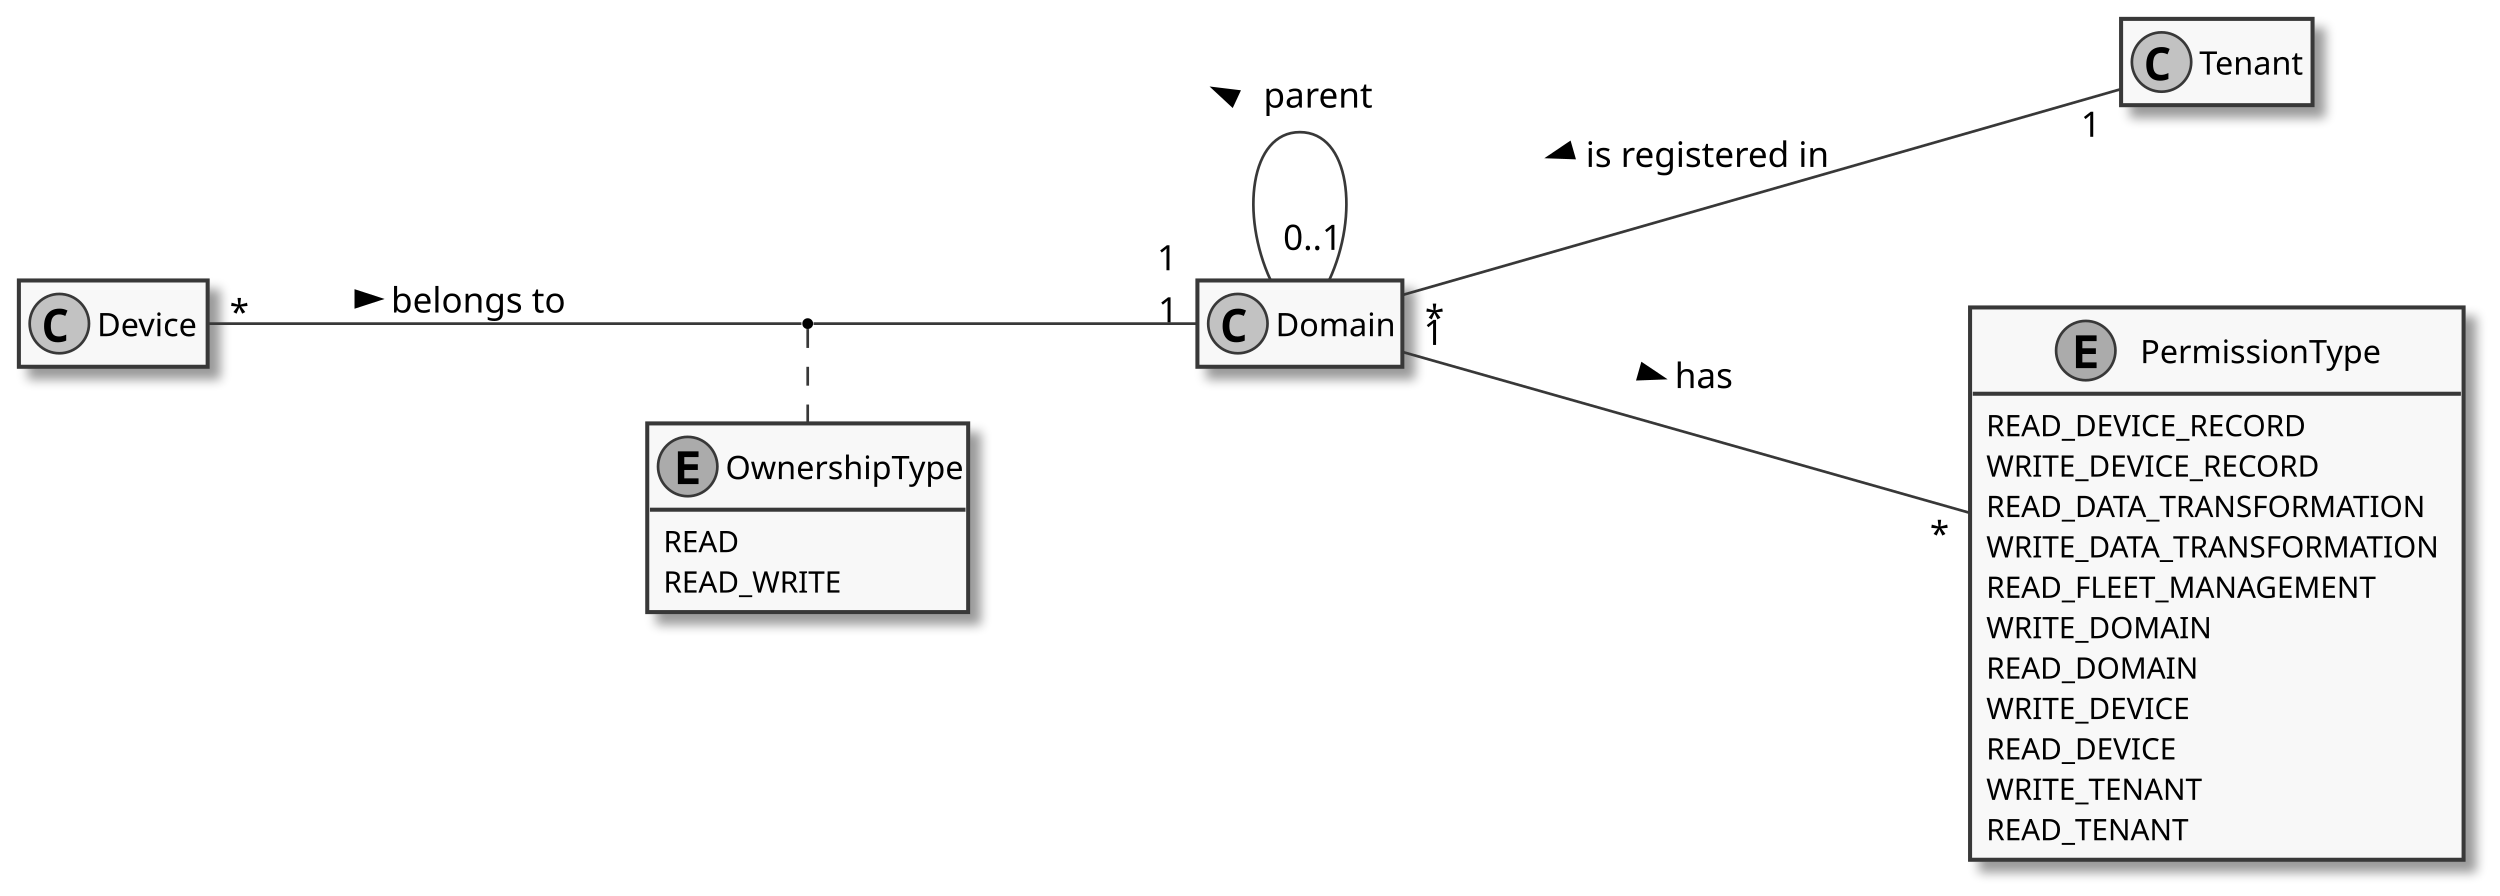
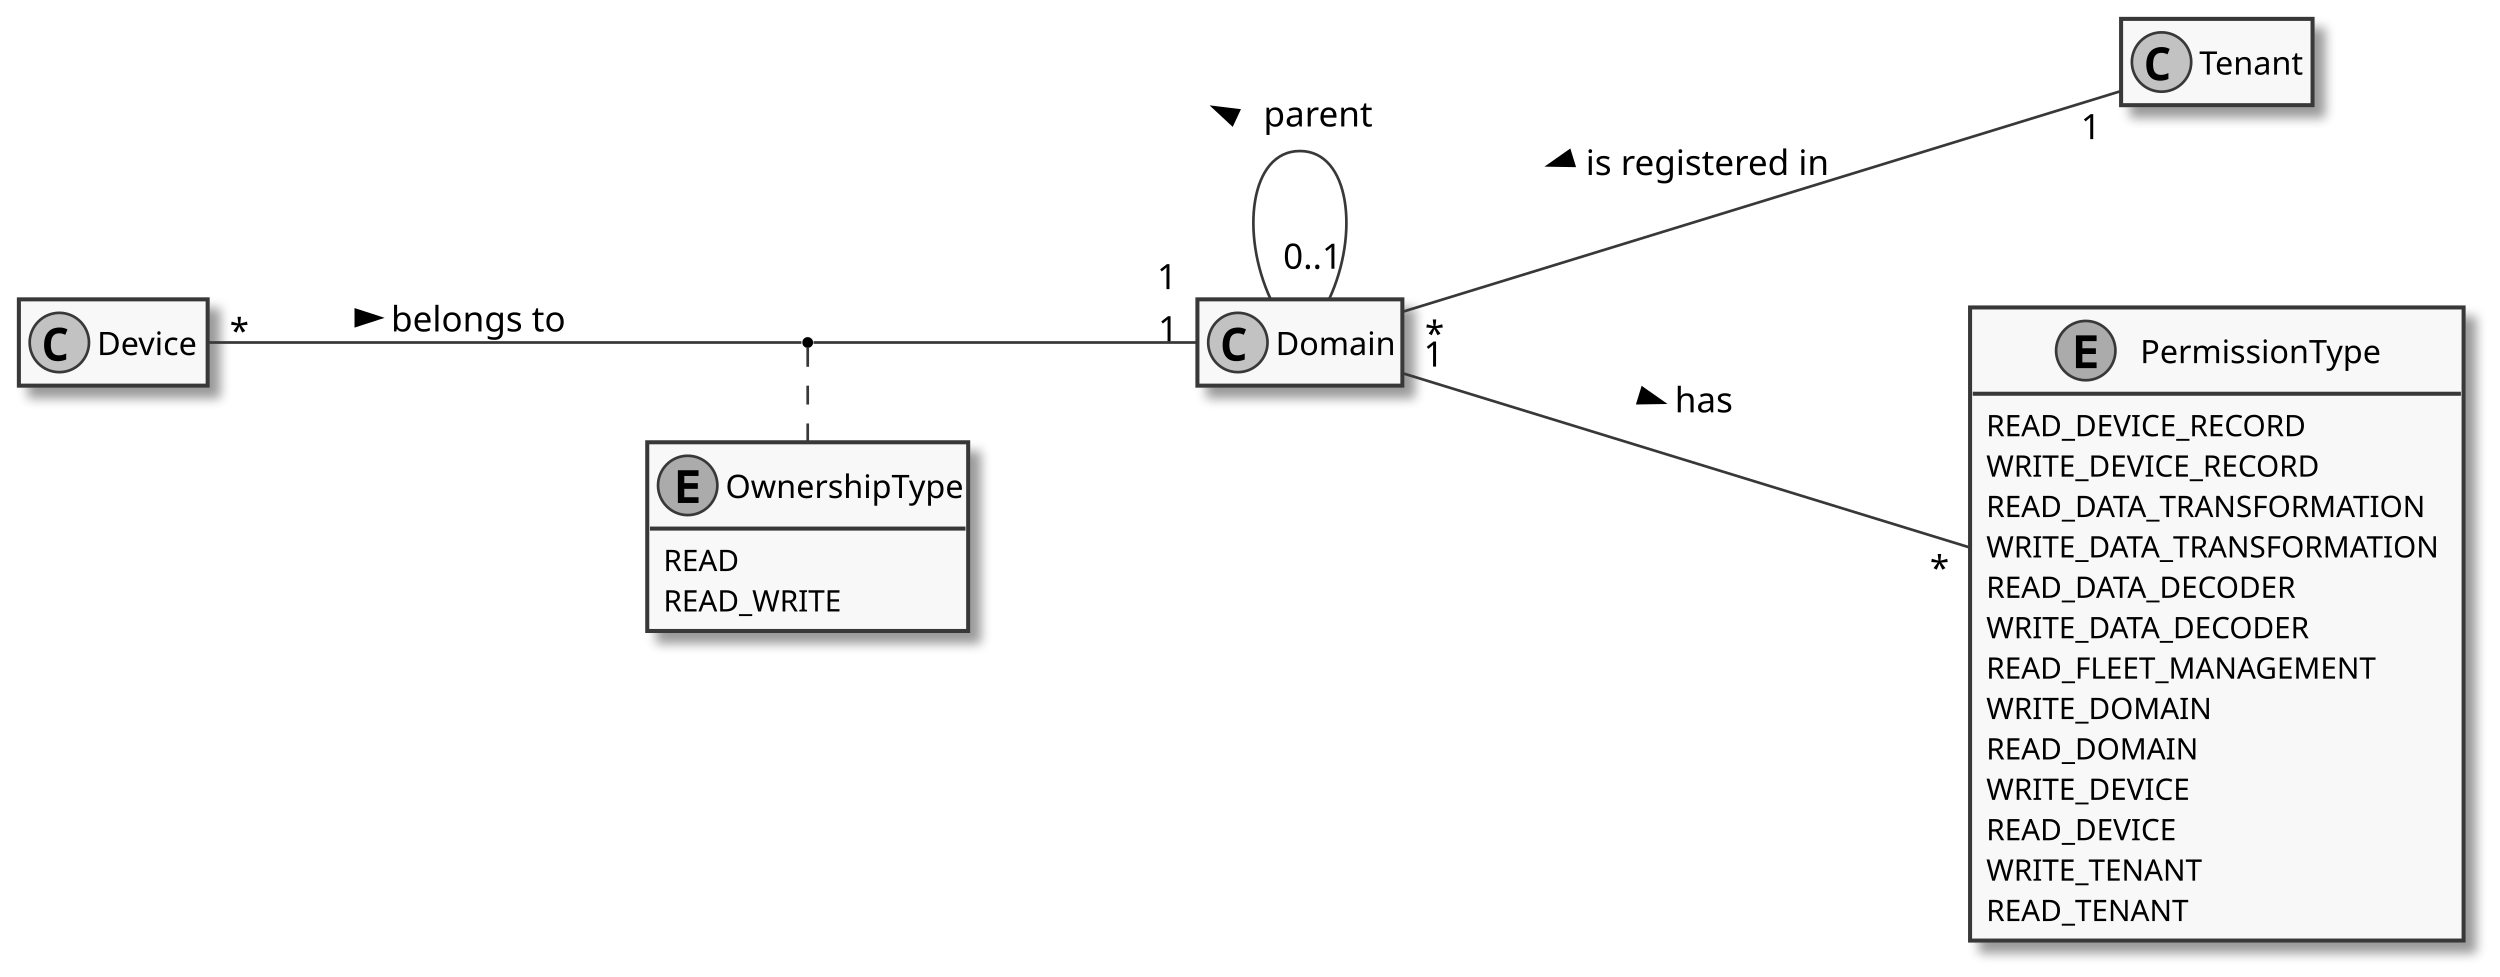
- <svg xmlns="http://www.w3.org/2000/svg" contentScriptType="application/ecmascript" contentStyleType="text/css" height="332px" preserveAspectRatio="none" style="width:927px;height:332px;background:#FFFFFF;" version="1.1" viewBox="0 0 927 332" width="927px" zoomAndPan="magnify">
+ <svg xmlns="http://www.w3.org/2000/svg" contentScriptType="application/ecmascript" contentStyleType="text/css" height="362px" preserveAspectRatio="none" style="width:927px;height:362px;background:#FFFFFF;" version="1.1" viewBox="0 0 927 362" width="927px" zoomAndPan="magnify">
  <defs>
-     <filter height="300%" id="fx9i4a3p1lqz8" width="300%" x="-1" y="-1">
+     <filter height="300%" id="frzq35c1k1ul1" width="300%" x="-1" y="-1">
      <feGaussianBlur result="blurOut" stdDeviation="2.0" />
      <feColorMatrix in="blurOut" result="blurOut2" type="matrix" values="0 0 0 0 0 0 0 0 0 0 0 0 0 0 0 0 0 0 .4 0" />
      <feOffset dx="4.0" dy="4.0" in="blurOut2" result="blurOut3" />
      <feBlend in="SourceGraphic" in2="blurOut3" mode="normal" />
    </filter>
  </defs>
  <g>
-     <rect codeLine="6" fill="#F8F8F8" filter="url(#fx9i4a3p1lqz8)" height="32" id="Domain" style="stroke:#383838;stroke-width:1.5;" width="76" x="444" y="104" />
-     <ellipse cx="459" cy="120" fill="#C2C2C2" rx="11" ry="11" style="stroke:#383838;stroke-width:1.0;" />
-     <path d="M458.469,126.922 Q456.719,126.922 455.578,126.188 Q454.453,125.438 453.891,124.094 Q453.344,122.734 453.344,120.938 Q453.344,118.906 454,117.453 Q454.656,116 455.938,115.219 Q457.219,114.438 459.094,114.438 Q459.984,114.438 460.656,114.625 Q461.328,114.797 462.016,115.141 L461.203,117.156 Q460.578,116.844 460.031,116.719 Q459.5,116.594 459.016,116.594 Q457.844,116.594 457.141,117.125 Q456.438,117.656 456.141,118.609 Q455.844,119.562 455.844,120.828 Q455.844,122.844 456.562,123.812 Q457.281,124.766 458.875,124.766 Q459.469,124.766 460.094,124.609 Q460.719,124.453 461.547,124.078 L461.547,126.297 Q460.812,126.609 460.016,126.766 Q459.234,126.922 458.469,126.922 Z " fill="#000000" />
-     <text fill="#000000" font-family="sans-serif" font-size="12" lengthAdjust="spacing" textLength="44" x="473" y="124.656">Domain</text>
-     <rect codeLine="8" fill="#F8F8F8" filter="url(#fx9i4a3p1lqz8)" height="32" id="Tenant" style="stroke:#383838;stroke-width:1.5;" width="71" x="786.5" y="7" />
+     <rect codeLine="6" fill="#F8F8F8" filter="url(#frzq35c1k1ul1)" height="32" id="Domain" style="stroke:#383838;stroke-width:1.5;" width="76" x="444" y="111" />
+     <ellipse cx="459" cy="127" fill="#C2C2C2" rx="11" ry="11" style="stroke:#383838;stroke-width:1.0;" />
+     <path d="M458.469,133.922 Q456.719,133.922 455.578,133.188 Q454.453,132.438 453.891,131.094 Q453.344,129.734 453.344,127.938 Q453.344,125.906 454,124.453 Q454.656,123 455.938,122.219 Q457.219,121.438 459.094,121.438 Q459.984,121.438 460.656,121.625 Q461.328,121.797 462.016,122.141 L461.203,124.156 Q460.578,123.844 460.031,123.719 Q459.5,123.594 459.016,123.594 Q457.844,123.594 457.141,124.125 Q456.438,124.656 456.141,125.609 Q455.844,126.562 455.844,127.828 Q455.844,129.844 456.562,130.812 Q457.281,131.766 458.875,131.766 Q459.469,131.766 460.094,131.609 Q460.719,131.453 461.547,131.078 L461.547,133.297 Q460.812,133.609 460.016,133.766 Q459.234,133.922 458.469,133.922 Z " fill="#000000" />
+     <text fill="#000000" font-family="sans-serif" font-size="12" lengthAdjust="spacing" textLength="44" x="473" y="131.656">Domain</text>
+     <rect codeLine="8" fill="#F8F8F8" filter="url(#frzq35c1k1ul1)" height="32" id="Tenant" style="stroke:#383838;stroke-width:1.5;" width="71" x="786.5" y="7" />
    <ellipse cx="801.5" cy="23" fill="#C2C2C2" rx="11" ry="11" style="stroke:#383838;stroke-width:1.0;" />
    <path d="M800.969,29.922 Q799.219,29.922 798.078,29.188 Q796.953,28.438 796.391,27.094 Q795.844,25.734 795.844,23.938 Q795.844,21.906 796.5,20.453 Q797.156,19 798.438,18.219 Q799.719,17.438 801.594,17.438 Q802.484,17.438 803.156,17.625 Q803.828,17.797 804.516,18.141 L803.703,20.156 Q803.078,19.844 802.531,19.719 Q802,19.594 801.516,19.594 Q800.344,19.594 799.641,20.125 Q798.938,20.656 798.641,21.609 Q798.344,22.562 798.344,23.828 Q798.344,25.844 799.062,26.812 Q799.781,27.766 801.375,27.766 Q801.969,27.766 802.594,27.609 Q803.219,27.453 804.047,27.078 L804.047,29.297 Q803.312,29.609 802.516,29.766 Q801.734,29.922 800.969,29.922 Z " fill="#000000" />
    <text fill="#000000" font-family="sans-serif" font-size="12" lengthAdjust="spacing" textLength="39" x="815.5" y="27.656">Tenant</text>
-     <rect codeLine="10" fill="#F8F8F8" filter="url(#fx9i4a3p1lqz8)" height="32" id="Device" style="stroke:#383838;stroke-width:1.5;" width="70" x="7" y="104" />
-     <ellipse cx="22" cy="120" fill="#C2C2C2" rx="11" ry="11" style="stroke:#383838;stroke-width:1.0;" />
-     <path d="M21.469,126.922 Q19.719,126.922 18.578,126.188 Q17.453,125.438 16.891,124.094 Q16.344,122.734 16.344,120.938 Q16.344,118.906 17,117.453 Q17.656,116 18.938,115.219 Q20.219,114.438 22.094,114.438 Q22.984,114.438 23.656,114.625 Q24.328,114.797 25.016,115.141 L24.203,117.156 Q23.578,116.844 23.031,116.719 Q22.5,116.594 22.016,116.594 Q20.844,116.594 20.141,117.125 Q19.438,117.656 19.141,118.609 Q18.844,119.562 18.844,120.828 Q18.844,122.844 19.562,123.812 Q20.281,124.766 21.875,124.766 Q22.469,124.766 23.094,124.609 Q23.719,124.453 24.547,124.078 L24.547,126.297 Q23.812,126.609 23.016,126.766 Q22.234,126.922 21.469,126.922 Z " fill="#000000" />
-     <text fill="#000000" font-family="sans-serif" font-size="12" lengthAdjust="spacing" textLength="38" x="36" y="124.656">Device</text>
-     <rect codeLine="12" fill="#F8F8F8" filter="url(#fx9i4a3p1lqz8)" height="69.964" id="OwnershipType" style="stroke:#383838;stroke-width:1.5;" width="119" x="240" y="157" />
-     <ellipse cx="255" cy="173" fill="#ABABAB" rx="11" ry="11" style="stroke:#383838;stroke-width:1.0;" />
-     <path d="M251.359,179.5 L251.359,167.359 L259.016,167.359 L259.016,169.484 L253.734,169.484 L253.734,172.141 L258.75,172.141 L258.75,174.266 L253.734,174.266 L253.734,177.375 L259.016,177.375 L259.016,179.5 L251.359,179.5 Z " fill="#000000" />
-     <text fill="#000000" font-family="sans-serif" font-size="12" lengthAdjust="spacing" textLength="87" x="269" y="177.656">OwnershipType</text>
-     <line style="stroke:#383838;stroke-width:1.5;" x1="241" x2="358" y1="189" y2="189" />
-     <text fill="#000000" font-family="sans-serif" font-size="11" lengthAdjust="spacing" textLength="28" x="246" y="204.759">READ</text>
-     <text fill="#000000" font-family="sans-serif" font-size="11" lengthAdjust="spacing" textLength="66" x="246" y="219.741">READ_WRITE</text>
-     <rect codeLine="17" fill="#F8F8F8" filter="url(#fx9i4a3p1lqz8)" height="204.801" id="PermissionType" style="stroke:#383838;stroke-width:1.5;" width="183" x="730.5" y="114" />
+     <rect codeLine="10" fill="#F8F8F8" filter="url(#frzq35c1k1ul1)" height="32" id="Device" style="stroke:#383838;stroke-width:1.5;" width="70" x="7" y="111" />
+     <ellipse cx="22" cy="127" fill="#C2C2C2" rx="11" ry="11" style="stroke:#383838;stroke-width:1.0;" />
+     <path d="M21.469,133.922 Q19.719,133.922 18.578,133.188 Q17.453,132.438 16.891,131.094 Q16.344,129.734 16.344,127.938 Q16.344,125.906 17,124.453 Q17.656,123 18.938,122.219 Q20.219,121.438 22.094,121.438 Q22.984,121.438 23.656,121.625 Q24.328,121.797 25.016,122.141 L24.203,124.156 Q23.578,123.844 23.031,123.719 Q22.5,123.594 22.016,123.594 Q20.844,123.594 20.141,124.125 Q19.438,124.656 19.141,125.609 Q18.844,126.562 18.844,127.828 Q18.844,129.844 19.562,130.812 Q20.281,131.766 21.875,131.766 Q22.469,131.766 23.094,131.609 Q23.719,131.453 24.547,131.078 L24.547,133.297 Q23.812,133.609 23.016,133.766 Q22.234,133.922 21.469,133.922 Z " fill="#000000" />
+     <text fill="#000000" font-family="sans-serif" font-size="12" lengthAdjust="spacing" textLength="38" x="36" y="131.656">Device</text>
+     <rect codeLine="12" fill="#F8F8F8" filter="url(#frzq35c1k1ul1)" height="69.964" id="OwnershipType" style="stroke:#383838;stroke-width:1.5;" width="119" x="240" y="164" />
+     <ellipse cx="255" cy="180" fill="#ABABAB" rx="11" ry="11" style="stroke:#383838;stroke-width:1.0;" />
+     <path d="M251.359,186.5 L251.359,174.359 L259.016,174.359 L259.016,176.484 L253.734,176.484 L253.734,179.141 L258.75,179.141 L258.75,181.266 L253.734,181.266 L253.734,184.375 L259.016,184.375 L259.016,186.5 L251.359,186.5 Z " fill="#000000" />
+     <text fill="#000000" font-family="sans-serif" font-size="12" lengthAdjust="spacing" textLength="87" x="269" y="184.656">OwnershipType</text>
+     <line style="stroke:#383838;stroke-width:1.5;" x1="241" x2="358" y1="196" y2="196" />
+     <text fill="#000000" font-family="sans-serif" font-size="11" lengthAdjust="spacing" textLength="28" x="246" y="211.759">READ</text>
+     <text fill="#000000" font-family="sans-serif" font-size="11" lengthAdjust="spacing" textLength="66" x="246" y="226.741">READ_WRITE</text>
+     <rect codeLine="17" fill="#F8F8F8" filter="url(#frzq35c1k1ul1)" height="234.764" id="PermissionType" style="stroke:#383838;stroke-width:1.5;" width="183" x="730.5" y="114" />
    <ellipse cx="773.4" cy="130" fill="#ABABAB" rx="11" ry="11" style="stroke:#383838;stroke-width:1.0;" />
    <path d="M769.759,136.5 L769.759,124.359 L777.416,124.359 L777.416,126.484 L772.134,126.484 L772.134,129.141 L777.15,129.141 L777.15,131.266 L772.134,131.266 L772.134,134.375 L777.416,134.375 L777.416,136.5 L769.759,136.5 Z " fill="#000000" />
    <text fill="#000000" font-family="sans-serif" font-size="12" lengthAdjust="spacing" textLength="89" x="793.6" y="134.656">PermissionType</text>
    <line style="stroke:#383838;stroke-width:1.5;" x1="731.5" x2="912.5" y1="146" y2="146" />
    <text fill="#000000" font-family="sans-serif" font-size="11" lengthAdjust="spacing" textLength="120" x="736.5" y="161.759">READ_DEVICE_RECORD</text>
    <text fill="#000000" font-family="sans-serif" font-size="11" lengthAdjust="spacing" textLength="125" x="736.5" y="176.741">WRITE_DEVICE_RECORD</text>
    <text fill="#000000" font-family="sans-serif" font-size="11" lengthAdjust="spacing" textLength="166" x="736.5" y="191.723">READ_DATA_TRANSFORMATION</text>
    <text fill="#000000" font-family="sans-serif" font-size="11" lengthAdjust="spacing" textLength="171" x="736.5" y="206.705">WRITE_DATA_TRANSFORMATION</text>
-     <text fill="#000000" font-family="sans-serif" font-size="11" lengthAdjust="spacing" textLength="144" x="736.5" y="221.686">READ_FLEET_MANAGEMENT</text>
-     <text fill="#000000" font-family="sans-serif" font-size="11" lengthAdjust="spacing" textLength="84" x="736.5" y="236.668">WRITE_DOMAIN</text>
-     <text fill="#000000" font-family="sans-serif" font-size="11" lengthAdjust="spacing" textLength="79" x="736.5" y="251.65">READ_DOMAIN</text>
-     <text fill="#000000" font-family="sans-serif" font-size="11" lengthAdjust="spacing" textLength="76" x="736.5" y="266.632">WRITE_DEVICE</text>
-     <text fill="#000000" font-family="sans-serif" font-size="11" lengthAdjust="spacing" textLength="71" x="736.5" y="281.614">READ_DEVICE</text>
-     <text fill="#000000" font-family="sans-serif" font-size="11" lengthAdjust="spacing" textLength="79" x="736.5" y="296.596">WRITE_TENANT</text>
-     <text fill="#000000" font-family="sans-serif" font-size="11" lengthAdjust="spacing" textLength="74" x="736.5" y="311.578">READ_TENANT</text>
-     <ellipse cx="299.5" cy="120" fill="#000000" rx="2" ry="2" style="stroke:none;stroke-width:1.0;" />
-     <path codeLine="31" d="M520.19,109.34 C585.97,90.49 721.94,51.53 786.28,33.09 " fill="none" id="Domain-Tenant" style="stroke:#383838;stroke-width:1.0;" />
-     <polygon fill="#000000" points="574.193,58.23,583.698,58.564,582.079,52.913,574.193,58.23" style="stroke:#000000;stroke-width:1.0;" />
-     <text fill="#000000" font-family="sans-serif" font-size="13" lengthAdjust="spacing" textLength="87" x="588" y="61.897">is registered in</text>
-     <text fill="#000000" font-family="sans-serif" font-size="13" lengthAdjust="spacing" textLength="7" x="528.367" y="122.447">*</text>
-     <text fill="#000000" font-family="sans-serif" font-size="13" lengthAdjust="spacing" textLength="7" x="771.559" y="50.716">1</text>
-     <path codeLine="33" d="M520.19,130.55 C570.34,144.77 661.29,170.56 730.19,190.11 " fill="none" id="Domain-PermissionType" style="stroke:#383838;stroke-width:1.0;" />
-     <polygon fill="#000000" points="616.81,140.217,608.91,134.922,607.307,140.577,616.81,140.217" style="stroke:#000000;stroke-width:1.0;" />
-     <text fill="#000000" font-family="sans-serif" font-size="13" lengthAdjust="spacing" textLength="21" x="621" y="143.897">has</text>
-     <text fill="#000000" font-family="sans-serif" font-size="13" lengthAdjust="spacing" textLength="7" x="527.877" y="127.89">1</text>
-     <text fill="#000000" font-family="sans-serif" font-size="13" lengthAdjust="spacing" textLength="7" x="715.595" y="202.618">*</text>
-     <path codeLine="34" d="M471.16,103.95 C459.88,79.65 463.49,49 482,49 C500.51,49 504.12,79.65 492.84,103.95 " fill="none" id="Domain-Domain" style="stroke:#383838;stroke-width:1.0;" />
-     <polygon fill="#000000" points="449.965,32.748,456.932,39.222,459.406,33.891,449.965,32.748" style="stroke:#000000;stroke-width:1.0;" />
-     <text fill="#000000" font-family="sans-serif" font-size="13" lengthAdjust="spacing" textLength="40" x="468.5" y="39.897">parent</text>
-     <text fill="#000000" font-family="sans-serif" font-size="13" lengthAdjust="spacing" textLength="7" x="429.027" y="100.214">1</text>
-     <text fill="#000000" font-family="sans-serif" font-size="13" lengthAdjust="spacing" textLength="20" x="475.78" y="92.657">0..1</text>
-     <path d="M77.19,120 C143.01,120 282.15,120 297.18,120 " fill="none" id="Device-apoint11" style="stroke:#383838;stroke-width:1.0;" />
-     <polygon fill="#000000" points="141,110.853,131.955,107.914,131.955,113.792,141,110.853" style="stroke:#000000;stroke-width:1.0;" />
-     <text fill="#000000" font-family="sans-serif" font-size="13" lengthAdjust="spacing" textLength="64" x="145" y="115.897">belongs to</text>
-     <text fill="#000000" font-family="sans-serif" font-size="13" lengthAdjust="spacing" textLength="7" x="85.17" y="120.343">*</text>
-     <path d="M301.65,120 C312.31,120 394.41,120 443.76,120 " fill="none" id="apoint11-Domain" style="stroke:#383838;stroke-width:1.0;" />
-     <text fill="#000000" font-family="sans-serif" font-size="13" lengthAdjust="spacing" textLength="7" x="429.43" y="119.54">1</text>
-     <path d="M299.5,122.01 C299.5,133.62 299.5,145.23 299.5,156.84 " fill="none" id="apoint11-OwnershipType" style="stroke:#383838;stroke-width:1.0;stroke-dasharray:7.0,7.0;" />
+     <text fill="#000000" font-family="sans-serif" font-size="11" lengthAdjust="spacing" textLength="117" x="736.5" y="221.686">READ_DATA_DECODER</text>
+     <text fill="#000000" font-family="sans-serif" font-size="11" lengthAdjust="spacing" textLength="122" x="736.5" y="236.668">WRITE_DATA_DECODER</text>
+     <text fill="#000000" font-family="sans-serif" font-size="11" lengthAdjust="spacing" textLength="144" x="736.5" y="251.65">READ_FLEET_MANAGEMENT</text>
+     <text fill="#000000" font-family="sans-serif" font-size="11" lengthAdjust="spacing" textLength="84" x="736.5" y="266.632">WRITE_DOMAIN</text>
+     <text fill="#000000" font-family="sans-serif" font-size="11" lengthAdjust="spacing" textLength="79" x="736.5" y="281.614">READ_DOMAIN</text>
+     <text fill="#000000" font-family="sans-serif" font-size="11" lengthAdjust="spacing" textLength="76" x="736.5" y="296.596">WRITE_DEVICE</text>
+     <text fill="#000000" font-family="sans-serif" font-size="11" lengthAdjust="spacing" textLength="71" x="736.5" y="311.578">READ_DEVICE</text>
+     <text fill="#000000" font-family="sans-serif" font-size="11" lengthAdjust="spacing" textLength="79" x="736.5" y="326.56">WRITE_TENANT</text>
+     <text fill="#000000" font-family="sans-serif" font-size="11" lengthAdjust="spacing" textLength="74" x="736.5" y="341.542">READ_TENANT</text>
+     <ellipse cx="299.5" cy="127" fill="#000000" rx="2" ry="2" style="stroke:none;stroke-width:1.0;" />
+     <path codeLine="33" d="M520.19,115.57 C585.97,95.36 721.94,53.59 786.28,33.82 " fill="none" id="Domain-Tenant" style="stroke:#383838;stroke-width:1.0;" />
+     <polygon fill="#000000" points="574.221,61.321,583.73,61.474,582.004,55.856,574.221,61.321" style="stroke:#000000;stroke-width:1.0;" />
+     <text fill="#000000" font-family="sans-serif" font-size="13" lengthAdjust="spacing" textLength="87" x="588" y="64.897">is registered in</text>
+     <text fill="#000000" font-family="sans-serif" font-size="13" lengthAdjust="spacing" textLength="7" x="528.367" y="128.34">*</text>
+     <text fill="#000000" font-family="sans-serif" font-size="13" lengthAdjust="spacing" textLength="7" x="771.559" y="51.59">1</text>
+     <path codeLine="35" d="M520.19,138.43 C570.34,153.84 661.29,181.78 730.19,202.95 " fill="none" id="Domain-PermissionType" style="stroke:#383838;stroke-width:1.0;" />
+     <polygon fill="#000000" points="616.779,149.321,608.996,143.856,607.27,149.474,616.779,149.321" style="stroke:#000000;stroke-width:1.0;" />
+     <text fill="#000000" font-family="sans-serif" font-size="13" lengthAdjust="spacing" textLength="21" x="621" y="152.897">has</text>
+     <text fill="#000000" font-family="sans-serif" font-size="13" lengthAdjust="spacing" textLength="7" x="527.877" y="135.932">1</text>
+     <text fill="#000000" font-family="sans-serif" font-size="13" lengthAdjust="spacing" textLength="7" x="715.595" y="215.287">*</text>
+     <path codeLine="36" d="M471.16,110.95 C459.88,86.65 463.49,56 482,56 C500.51,56 504.12,86.65 492.84,110.95 " fill="none" id="Domain-Domain" style="stroke:#383838;stroke-width:1.0;" />
+     <polygon fill="#000000" points="449.965,39.748,456.932,46.222,459.406,40.891,449.965,39.748" style="stroke:#000000;stroke-width:1.0;" />
+     <text fill="#000000" font-family="sans-serif" font-size="13" lengthAdjust="spacing" textLength="40" x="468.5" y="46.897">parent</text>
+     <text fill="#000000" font-family="sans-serif" font-size="13" lengthAdjust="spacing" textLength="7" x="429.027" y="107.214">1</text>
+     <text fill="#000000" font-family="sans-serif" font-size="13" lengthAdjust="spacing" textLength="20" x="475.78" y="99.657">0..1</text>
+     <path d="M77.19,127 C143.01,127 282.15,127 297.18,127 " fill="none" id="Device-apoint11" style="stroke:#383838;stroke-width:1.0;" />
+     <polygon fill="#000000" points="141,117.853,131.955,114.914,131.955,120.792,141,117.853" style="stroke:#000000;stroke-width:1.0;" />
+     <text fill="#000000" font-family="sans-serif" font-size="13" lengthAdjust="spacing" textLength="64" x="145" y="122.897">belongs to</text>
+     <text fill="#000000" font-family="sans-serif" font-size="13" lengthAdjust="spacing" textLength="7" x="85.17" y="127.343">*</text>
+     <path d="M301.65,127 C312.31,127 394.41,127 443.76,127 " fill="none" id="apoint11-Domain" style="stroke:#383838;stroke-width:1.0;" />
+     <text fill="#000000" font-family="sans-serif" font-size="13" lengthAdjust="spacing" textLength="7" x="429.43" y="126.54">1</text>
+     <path d="M299.5,129.01 C299.5,140.62 299.5,152.23 299.5,163.84 " fill="none" id="apoint11-OwnershipType" style="stroke:#383838;stroke-width:1.0;stroke-dasharray:7.0,7.0;" />
  </g>
</svg>
